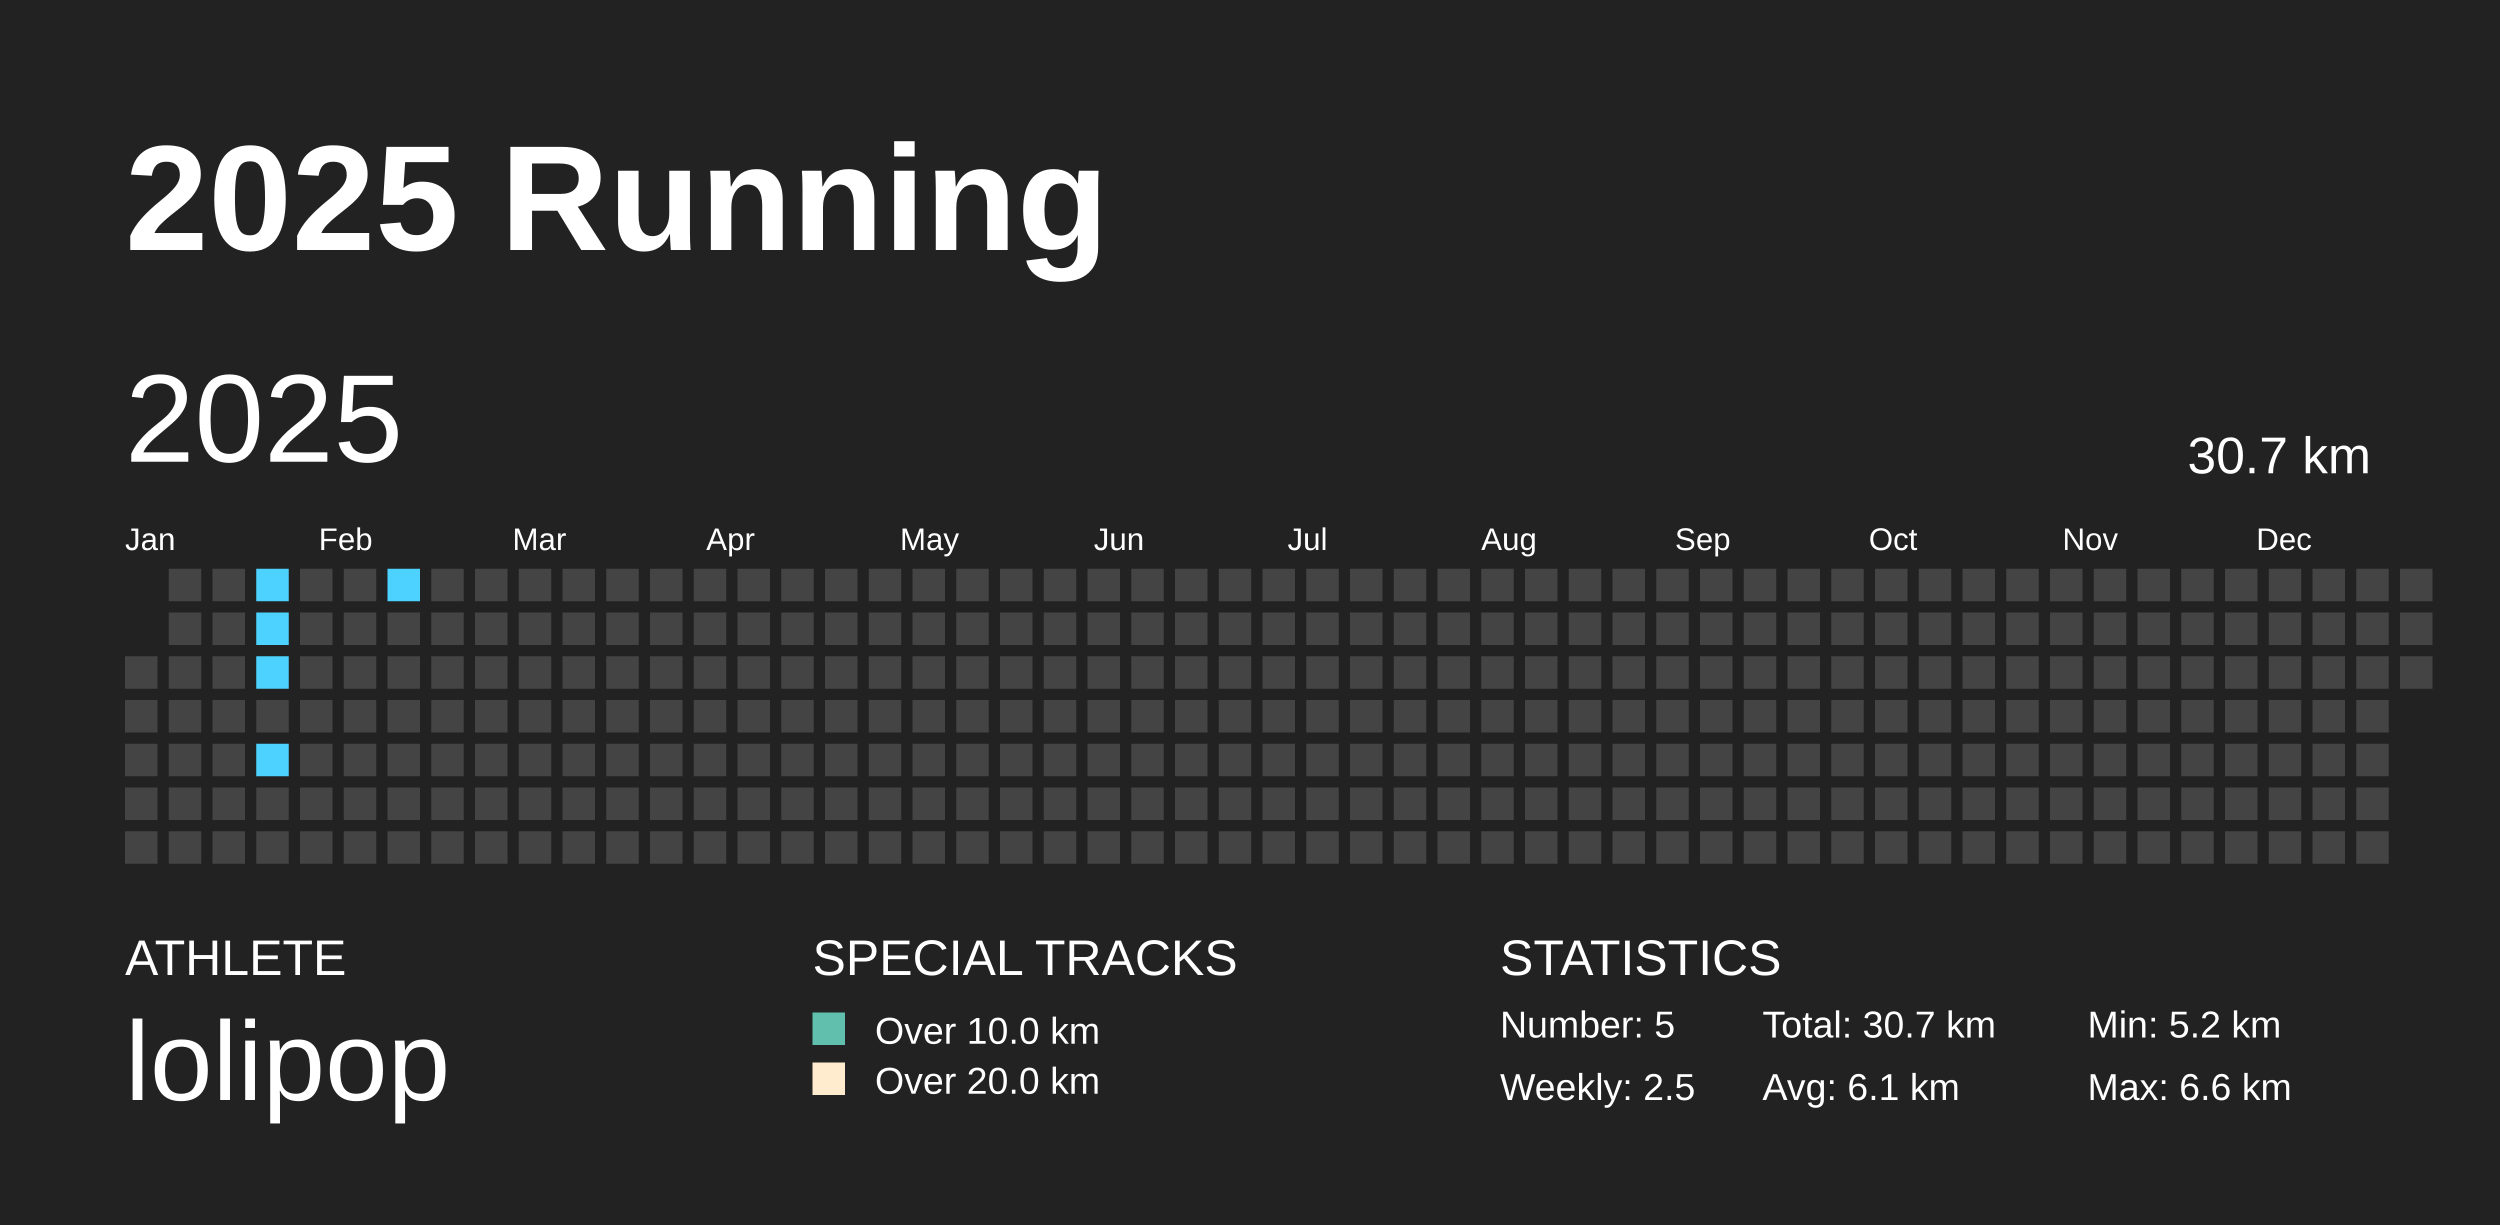
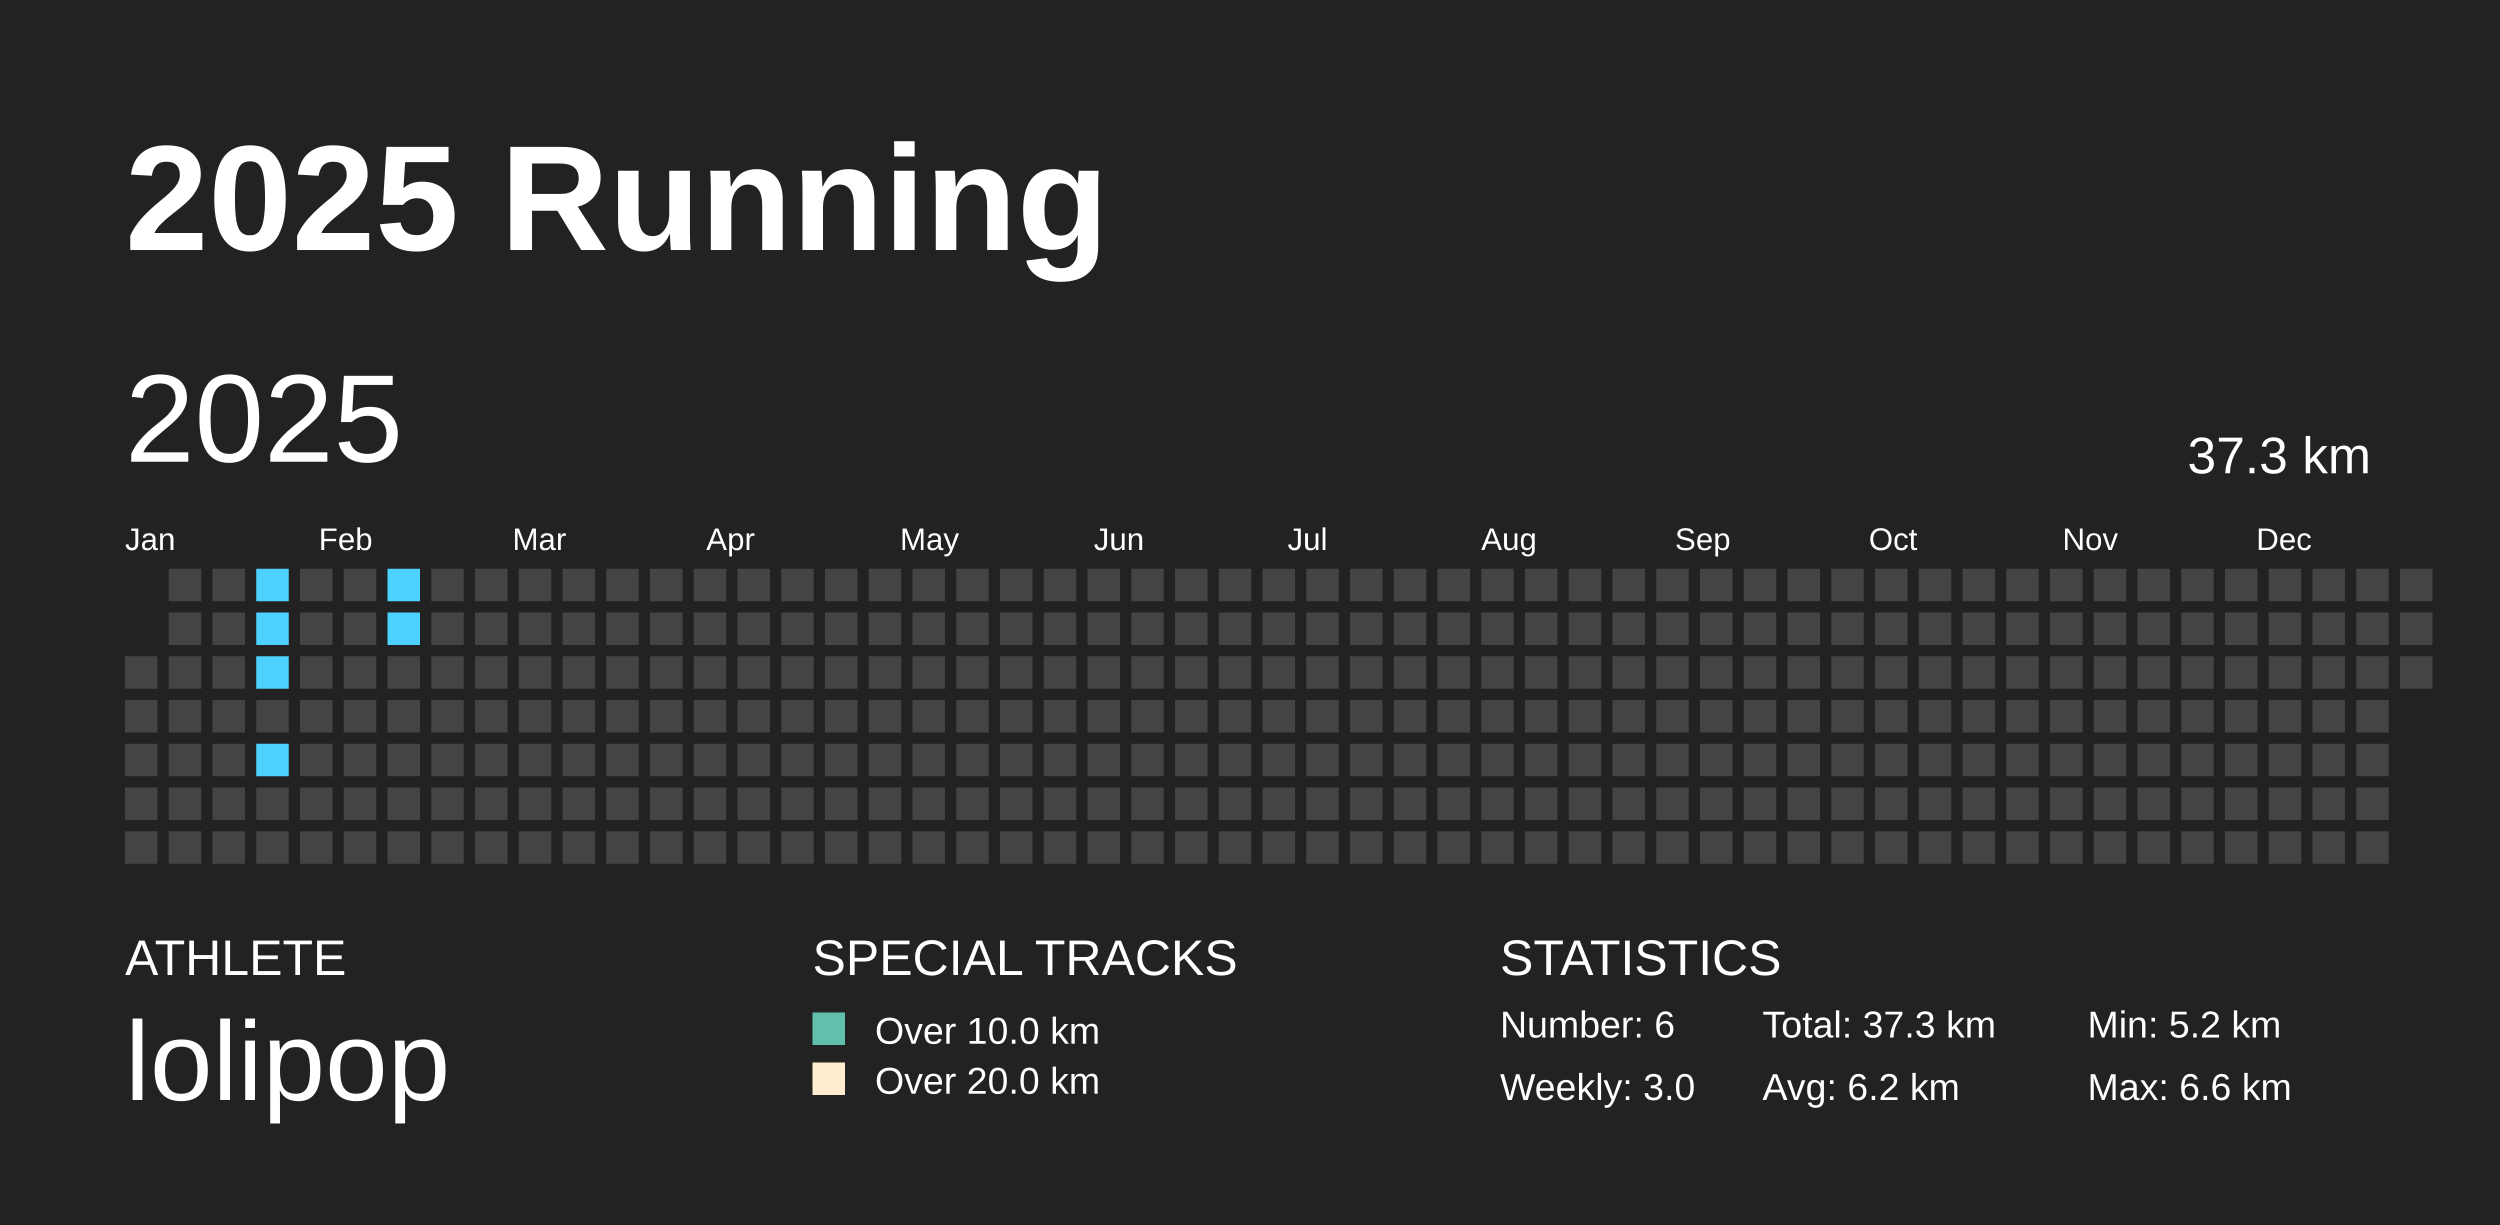
<svg xmlns="http://www.w3.org/2000/svg" baseProfile="full" height="98mm" version="1.1" viewBox="0,0,200,98" width="200mm">
  <defs />
  <rect fill="#222222" height="98" width="200" x="0" y="0" />
  <text fill="#FFFFFF" style="font-size:12px; font-family:Arial; font-weight:bold;" x="10" y="20">2025 Running</text>
  <text fill="#FFFFFF" style="font-size:4px; font-family:Arial" x="10" y="78">ATHLETE</text>
  <text fill="#FFFFFF" style="font-size:9px; font-family:Arial" x="10" y="88">lolipop</text>
  <text fill="#FFFFFF" style="font-size:4px; font-family:Arial" x="65" y="78">SPECIAL TRACKS</text>
  <rect fill="#61bfad" height="2.6" width="2.6" x="65" y="81" />
  <text fill="#FFFFFF" style="font-size:3px; font-family:Arial" x="70" y="83.5">Over 10.0 km</text>
  <rect fill="#ffebcd" height="2.6" width="2.6" x="65" y="85" />
  <text fill="#FFFFFF" style="font-size:3px; font-family:Arial" x="70" y="87.5">Over 20.0 km</text>
  <text fill="#FFFFFF" style="font-size:4px; font-family:Arial" x="120" y="78">STATISTICS</text>
-   <text fill="#FFFFFF" style="font-size:3px; font-family:Arial" x="120" y="83">Number: 5</text>
-   <text fill="#FFFFFF" style="font-size:3px; font-family:Arial" x="120" y="88">Weekly: 2.5</text>
-   <text fill="#FFFFFF" style="font-size:3px; font-family:Arial" x="141" y="83">Total: 30.7 km</text>
-   <text fill="#FFFFFF" style="font-size:3px; font-family:Arial" x="141" y="88">Avg: 6.1 km</text>
+   <text fill="#FFFFFF" style="font-size:3px; font-family:Arial" x="120" y="83">Number: 6</text>
+   <text fill="#FFFFFF" style="font-size:3px; font-family:Arial" x="120" y="88">Weekly: 3.0</text>
+   <text fill="#FFFFFF" style="font-size:3px; font-family:Arial" x="141" y="83">Total: 37.3 km</text>
+   <text fill="#FFFFFF" style="font-size:3px; font-family:Arial" x="141" y="88">Avg: 6.2 km</text>
  <text fill="#FFFFFF" style="font-size:3px; font-family:Arial" x="167" y="83">Min: 5.2 km</text>
  <text fill="#FFFFFF" style="font-size:3px; font-family:Arial" x="167" y="88">Max: 6.6 km</text>
  <text dominant-baseline="hanging" fill="#FFFFFF" style="font-size:10.0px; font-family:Arial;" x="10" y="30">2025</text>
-   <text dominant-baseline="hanging" fill="#FFFFFF" style="font-size:4.125px; font-family:Arial;" x="175" y="35">30.7 km</text>
+   <text dominant-baseline="hanging" fill="#FFFFFF" style="font-size:4.125px; font-family:Arial;" x="175" y="35">37.3 km</text>
  <text fill="#FFFFFF" style="font-size:2.5px; font-family:Arial" x="10.0" y="44">Jan</text>
  <text fill="#FFFFFF" style="font-size:2.5px; font-family:Arial" x="25.5" y="44">Feb</text>
  <text fill="#FFFFFF" style="font-size:2.5px; font-family:Arial" x="41.0" y="44">Mar</text>
  <text fill="#FFFFFF" style="font-size:2.5px; font-family:Arial" x="56.5" y="44">Apr</text>
  <text fill="#FFFFFF" style="font-size:2.5px; font-family:Arial" x="72.0" y="44">May</text>
  <text fill="#FFFFFF" style="font-size:2.5px; font-family:Arial" x="87.5" y="44">Jun</text>
  <text fill="#FFFFFF" style="font-size:2.5px; font-family:Arial" x="103.0" y="44">Jul</text>
  <text fill="#FFFFFF" style="font-size:2.5px; font-family:Arial" x="118.5" y="44">Aug</text>
  <text fill="#FFFFFF" style="font-size:2.5px; font-family:Arial" x="134.0" y="44">Sep</text>
  <text fill="#FFFFFF" style="font-size:2.5px; font-family:Arial" x="149.5" y="44">Oct</text>
  <text fill="#FFFFFF" style="font-size:2.5px; font-family:Arial" x="165.0" y="44">Nov</text>
  <text fill="#FFFFFF" style="font-size:2.5px; font-family:Arial" x="180.5" y="44">Dec</text>
  <rect fill="#444444" height="2.6" width="2.6" x="10.0" y="52.5" />
  <rect fill="#444444" height="2.6" width="2.6" x="10.0" y="56.0" />
  <rect fill="#444444" height="2.6" width="2.6" x="10.0" y="59.5" />
  <rect fill="#444444" height="2.6" width="2.6" x="10.0" y="63.0" />
  <rect fill="#444444" height="2.6" width="2.6" x="10.0" y="66.5" />
  <rect fill="#444444" height="2.6" width="2.6" x="13.5" y="45.5" />
  <rect fill="#444444" height="2.6" width="2.6" x="13.5" y="49.0" />
  <rect fill="#444444" height="2.6" width="2.6" x="13.5" y="52.5" />
  <rect fill="#444444" height="2.6" width="2.6" x="13.5" y="56.0" />
  <rect fill="#444444" height="2.6" width="2.6" x="13.5" y="59.5" />
  <rect fill="#444444" height="2.6" width="2.6" x="13.5" y="63.0" />
  <rect fill="#444444" height="2.6" width="2.6" x="13.5" y="66.5" />
  <rect fill="#444444" height="2.6" width="2.6" x="17.0" y="45.5" />
  <rect fill="#444444" height="2.6" width="2.6" x="17.0" y="49.0" />
  <rect fill="#444444" height="2.6" width="2.6" x="17.0" y="52.5" />
  <rect fill="#444444" height="2.6" width="2.6" x="17.0" y="56.0" />
  <rect fill="#444444" height="2.6" width="2.6" x="17.0" y="59.5" />
  <rect fill="#444444" height="2.6" width="2.6" x="17.0" y="63.0" />
  <rect fill="#444444" height="2.6" width="2.6" x="17.0" y="66.5" />
  <rect fill="#4DD2FF" height="2.6" width="2.6" x="20.5" y="45.5" />
  <rect fill="#4DD2FF" height="2.6" width="2.6" x="20.5" y="49.0" />
  <rect fill="#4DD2FF" height="2.6" width="2.6" x="20.5" y="52.5" />
  <rect fill="#444444" height="2.6" width="2.6" x="20.5" y="56.0" />
  <rect fill="#4DD2FF" height="2.6" width="2.6" x="20.5" y="59.5" />
  <rect fill="#444444" height="2.6" width="2.6" x="20.5" y="63.0" />
  <rect fill="#444444" height="2.6" width="2.6" x="20.5" y="66.5" />
  <rect fill="#444444" height="2.6" width="2.6" x="24.0" y="45.5" />
  <rect fill="#444444" height="2.6" width="2.6" x="24.0" y="49.0" />
  <rect fill="#444444" height="2.6" width="2.6" x="24.0" y="52.5" />
  <rect fill="#444444" height="2.6" width="2.6" x="24.0" y="56.0" />
  <rect fill="#444444" height="2.6" width="2.6" x="24.0" y="59.5" />
  <rect fill="#444444" height="2.6" width="2.6" x="24.0" y="63.0" />
  <rect fill="#444444" height="2.6" width="2.6" x="24.0" y="66.5" />
  <rect fill="#444444" height="2.6" width="2.6" x="27.5" y="45.5" />
  <rect fill="#444444" height="2.6" width="2.6" x="27.5" y="49.0" />
  <rect fill="#444444" height="2.6" width="2.6" x="27.5" y="52.5" />
  <rect fill="#444444" height="2.6" width="2.6" x="27.5" y="56.0" />
  <rect fill="#444444" height="2.6" width="2.6" x="27.5" y="59.5" />
  <rect fill="#444444" height="2.6" width="2.6" x="27.5" y="63.0" />
  <rect fill="#444444" height="2.6" width="2.6" x="27.5" y="66.5" />
  <rect fill="#4DD2FF" height="2.6" width="2.6" x="31.0" y="45.5" />
-   <rect fill="#444444" height="2.6" width="2.6" x="31.0" y="49.0" />
+   <rect fill="#4DD2FF" height="2.6" width="2.6" x="31.0" y="49.0" />
  <rect fill="#444444" height="2.6" width="2.6" x="31.0" y="52.5" />
  <rect fill="#444444" height="2.6" width="2.6" x="31.0" y="56.0" />
  <rect fill="#444444" height="2.6" width="2.6" x="31.0" y="59.5" />
  <rect fill="#444444" height="2.6" width="2.6" x="31.0" y="63.0" />
  <rect fill="#444444" height="2.6" width="2.6" x="31.0" y="66.5" />
  <rect fill="#444444" height="2.6" width="2.6" x="34.5" y="45.5" />
  <rect fill="#444444" height="2.6" width="2.6" x="34.5" y="49.0" />
  <rect fill="#444444" height="2.6" width="2.6" x="34.5" y="52.5" />
  <rect fill="#444444" height="2.6" width="2.6" x="34.5" y="56.0" />
  <rect fill="#444444" height="2.6" width="2.6" x="34.5" y="59.5" />
  <rect fill="#444444" height="2.6" width="2.6" x="34.5" y="63.0" />
  <rect fill="#444444" height="2.6" width="2.6" x="34.5" y="66.5" />
  <rect fill="#444444" height="2.6" width="2.6" x="38.0" y="45.5" />
  <rect fill="#444444" height="2.6" width="2.6" x="38.0" y="49.0" />
  <rect fill="#444444" height="2.6" width="2.6" x="38.0" y="52.5" />
  <rect fill="#444444" height="2.6" width="2.6" x="38.0" y="56.0" />
  <rect fill="#444444" height="2.6" width="2.6" x="38.0" y="59.5" />
  <rect fill="#444444" height="2.6" width="2.6" x="38.0" y="63.0" />
  <rect fill="#444444" height="2.6" width="2.6" x="38.0" y="66.5" />
  <rect fill="#444444" height="2.6" width="2.6" x="41.5" y="45.5" />
  <rect fill="#444444" height="2.6" width="2.6" x="41.5" y="49.0" />
  <rect fill="#444444" height="2.6" width="2.6" x="41.5" y="52.5" />
  <rect fill="#444444" height="2.6" width="2.6" x="41.5" y="56.0" />
  <rect fill="#444444" height="2.6" width="2.6" x="41.5" y="59.5" />
  <rect fill="#444444" height="2.6" width="2.6" x="41.5" y="63.0" />
  <rect fill="#444444" height="2.6" width="2.6" x="41.5" y="66.5" />
  <rect fill="#444444" height="2.6" width="2.6" x="45.0" y="45.5" />
  <rect fill="#444444" height="2.6" width="2.6" x="45.0" y="49.0" />
  <rect fill="#444444" height="2.6" width="2.6" x="45.0" y="52.5" />
  <rect fill="#444444" height="2.6" width="2.6" x="45.0" y="56.0" />
  <rect fill="#444444" height="2.6" width="2.6" x="45.0" y="59.5" />
  <rect fill="#444444" height="2.6" width="2.6" x="45.0" y="63.0" />
  <rect fill="#444444" height="2.6" width="2.6" x="45.0" y="66.5" />
  <rect fill="#444444" height="2.6" width="2.6" x="48.5" y="45.5" />
  <rect fill="#444444" height="2.6" width="2.6" x="48.5" y="49.0" />
  <rect fill="#444444" height="2.6" width="2.6" x="48.5" y="52.5" />
  <rect fill="#444444" height="2.6" width="2.6" x="48.5" y="56.0" />
  <rect fill="#444444" height="2.6" width="2.6" x="48.5" y="59.5" />
  <rect fill="#444444" height="2.6" width="2.6" x="48.5" y="63.0" />
  <rect fill="#444444" height="2.6" width="2.6" x="48.5" y="66.5" />
  <rect fill="#444444" height="2.6" width="2.6" x="52.0" y="45.5" />
  <rect fill="#444444" height="2.6" width="2.6" x="52.0" y="49.0" />
  <rect fill="#444444" height="2.6" width="2.6" x="52.0" y="52.5" />
  <rect fill="#444444" height="2.6" width="2.6" x="52.0" y="56.0" />
  <rect fill="#444444" height="2.6" width="2.6" x="52.0" y="59.5" />
  <rect fill="#444444" height="2.6" width="2.6" x="52.0" y="63.0" />
  <rect fill="#444444" height="2.6" width="2.6" x="52.0" y="66.5" />
  <rect fill="#444444" height="2.6" width="2.6" x="55.5" y="45.5" />
  <rect fill="#444444" height="2.6" width="2.6" x="55.5" y="49.0" />
  <rect fill="#444444" height="2.6" width="2.6" x="55.5" y="52.5" />
  <rect fill="#444444" height="2.6" width="2.6" x="55.5" y="56.0" />
  <rect fill="#444444" height="2.6" width="2.6" x="55.5" y="59.5" />
  <rect fill="#444444" height="2.6" width="2.6" x="55.5" y="63.0" />
  <rect fill="#444444" height="2.6" width="2.6" x="55.5" y="66.5" />
  <rect fill="#444444" height="2.6" width="2.6" x="59.0" y="45.5" />
  <rect fill="#444444" height="2.6" width="2.6" x="59.0" y="49.0" />
  <rect fill="#444444" height="2.6" width="2.6" x="59.0" y="52.5" />
  <rect fill="#444444" height="2.6" width="2.6" x="59.0" y="56.0" />
  <rect fill="#444444" height="2.6" width="2.6" x="59.0" y="59.5" />
  <rect fill="#444444" height="2.6" width="2.6" x="59.0" y="63.0" />
  <rect fill="#444444" height="2.6" width="2.6" x="59.0" y="66.5" />
  <rect fill="#444444" height="2.6" width="2.6" x="62.5" y="45.5" />
  <rect fill="#444444" height="2.6" width="2.6" x="62.5" y="49.0" />
  <rect fill="#444444" height="2.6" width="2.6" x="62.5" y="52.5" />
  <rect fill="#444444" height="2.6" width="2.6" x="62.5" y="56.0" />
  <rect fill="#444444" height="2.6" width="2.6" x="62.5" y="59.5" />
  <rect fill="#444444" height="2.6" width="2.6" x="62.5" y="63.0" />
  <rect fill="#444444" height="2.6" width="2.6" x="62.5" y="66.5" />
  <rect fill="#444444" height="2.6" width="2.6" x="66.0" y="45.5" />
  <rect fill="#444444" height="2.6" width="2.6" x="66.0" y="49.0" />
  <rect fill="#444444" height="2.6" width="2.6" x="66.0" y="52.5" />
  <rect fill="#444444" height="2.6" width="2.6" x="66.0" y="56.0" />
  <rect fill="#444444" height="2.6" width="2.6" x="66.0" y="59.5" />
  <rect fill="#444444" height="2.6" width="2.6" x="66.0" y="63.0" />
  <rect fill="#444444" height="2.6" width="2.6" x="66.0" y="66.5" />
  <rect fill="#444444" height="2.6" width="2.6" x="69.5" y="45.5" />
  <rect fill="#444444" height="2.6" width="2.6" x="69.5" y="49.0" />
  <rect fill="#444444" height="2.6" width="2.6" x="69.5" y="52.5" />
  <rect fill="#444444" height="2.6" width="2.6" x="69.5" y="56.0" />
  <rect fill="#444444" height="2.6" width="2.6" x="69.5" y="59.5" />
  <rect fill="#444444" height="2.6" width="2.6" x="69.5" y="63.0" />
  <rect fill="#444444" height="2.6" width="2.6" x="69.5" y="66.5" />
  <rect fill="#444444" height="2.6" width="2.6" x="73.0" y="45.5" />
  <rect fill="#444444" height="2.6" width="2.6" x="73.0" y="49.0" />
  <rect fill="#444444" height="2.6" width="2.6" x="73.0" y="52.5" />
  <rect fill="#444444" height="2.6" width="2.6" x="73.0" y="56.0" />
  <rect fill="#444444" height="2.6" width="2.6" x="73.0" y="59.5" />
  <rect fill="#444444" height="2.6" width="2.6" x="73.0" y="63.0" />
  <rect fill="#444444" height="2.6" width="2.6" x="73.0" y="66.5" />
  <rect fill="#444444" height="2.6" width="2.6" x="76.5" y="45.5" />
  <rect fill="#444444" height="2.6" width="2.6" x="76.5" y="49.0" />
  <rect fill="#444444" height="2.6" width="2.6" x="76.5" y="52.5" />
  <rect fill="#444444" height="2.6" width="2.6" x="76.5" y="56.0" />
  <rect fill="#444444" height="2.6" width="2.6" x="76.5" y="59.5" />
  <rect fill="#444444" height="2.6" width="2.6" x="76.5" y="63.0" />
  <rect fill="#444444" height="2.6" width="2.6" x="76.5" y="66.5" />
  <rect fill="#444444" height="2.6" width="2.6" x="80.0" y="45.5" />
  <rect fill="#444444" height="2.6" width="2.6" x="80.0" y="49.0" />
  <rect fill="#444444" height="2.6" width="2.6" x="80.0" y="52.5" />
  <rect fill="#444444" height="2.6" width="2.6" x="80.0" y="56.0" />
  <rect fill="#444444" height="2.6" width="2.6" x="80.0" y="59.5" />
  <rect fill="#444444" height="2.6" width="2.6" x="80.0" y="63.0" />
  <rect fill="#444444" height="2.6" width="2.6" x="80.0" y="66.5" />
  <rect fill="#444444" height="2.6" width="2.6" x="83.5" y="45.5" />
  <rect fill="#444444" height="2.6" width="2.6" x="83.5" y="49.0" />
  <rect fill="#444444" height="2.6" width="2.6" x="83.5" y="52.5" />
  <rect fill="#444444" height="2.6" width="2.6" x="83.5" y="56.0" />
  <rect fill="#444444" height="2.6" width="2.6" x="83.5" y="59.5" />
  <rect fill="#444444" height="2.6" width="2.6" x="83.5" y="63.0" />
  <rect fill="#444444" height="2.6" width="2.6" x="83.5" y="66.5" />
  <rect fill="#444444" height="2.6" width="2.6" x="87.0" y="45.5" />
  <rect fill="#444444" height="2.6" width="2.6" x="87.0" y="49.0" />
  <rect fill="#444444" height="2.6" width="2.6" x="87.0" y="52.5" />
  <rect fill="#444444" height="2.6" width="2.6" x="87.0" y="56.0" />
  <rect fill="#444444" height="2.6" width="2.6" x="87.0" y="59.5" />
  <rect fill="#444444" height="2.6" width="2.6" x="87.0" y="63.0" />
  <rect fill="#444444" height="2.6" width="2.6" x="87.0" y="66.5" />
  <rect fill="#444444" height="2.6" width="2.6" x="90.5" y="45.5" />
  <rect fill="#444444" height="2.6" width="2.6" x="90.5" y="49.0" />
  <rect fill="#444444" height="2.6" width="2.6" x="90.5" y="52.5" />
  <rect fill="#444444" height="2.6" width="2.6" x="90.5" y="56.0" />
  <rect fill="#444444" height="2.6" width="2.6" x="90.5" y="59.5" />
  <rect fill="#444444" height="2.6" width="2.6" x="90.5" y="63.0" />
  <rect fill="#444444" height="2.6" width="2.6" x="90.5" y="66.5" />
  <rect fill="#444444" height="2.6" width="2.6" x="94.0" y="45.5" />
  <rect fill="#444444" height="2.6" width="2.6" x="94.0" y="49.0" />
  <rect fill="#444444" height="2.6" width="2.6" x="94.0" y="52.5" />
  <rect fill="#444444" height="2.6" width="2.6" x="94.0" y="56.0" />
  <rect fill="#444444" height="2.6" width="2.6" x="94.0" y="59.5" />
  <rect fill="#444444" height="2.6" width="2.6" x="94.0" y="63.0" />
  <rect fill="#444444" height="2.6" width="2.6" x="94.0" y="66.5" />
  <rect fill="#444444" height="2.6" width="2.6" x="97.5" y="45.5" />
  <rect fill="#444444" height="2.6" width="2.6" x="97.5" y="49.0" />
  <rect fill="#444444" height="2.6" width="2.6" x="97.5" y="52.5" />
  <rect fill="#444444" height="2.6" width="2.6" x="97.5" y="56.0" />
  <rect fill="#444444" height="2.6" width="2.6" x="97.5" y="59.5" />
  <rect fill="#444444" height="2.6" width="2.6" x="97.5" y="63.0" />
  <rect fill="#444444" height="2.6" width="2.6" x="97.5" y="66.5" />
  <rect fill="#444444" height="2.6" width="2.6" x="101.0" y="45.5" />
  <rect fill="#444444" height="2.6" width="2.6" x="101.0" y="49.0" />
  <rect fill="#444444" height="2.6" width="2.6" x="101.0" y="52.5" />
  <rect fill="#444444" height="2.6" width="2.6" x="101.0" y="56.0" />
  <rect fill="#444444" height="2.6" width="2.6" x="101.0" y="59.5" />
  <rect fill="#444444" height="2.6" width="2.6" x="101.0" y="63.0" />
  <rect fill="#444444" height="2.6" width="2.6" x="101.0" y="66.5" />
  <rect fill="#444444" height="2.6" width="2.6" x="104.5" y="45.5" />
  <rect fill="#444444" height="2.6" width="2.6" x="104.5" y="49.0" />
  <rect fill="#444444" height="2.6" width="2.6" x="104.5" y="52.5" />
  <rect fill="#444444" height="2.6" width="2.6" x="104.5" y="56.0" />
  <rect fill="#444444" height="2.6" width="2.6" x="104.5" y="59.5" />
  <rect fill="#444444" height="2.6" width="2.6" x="104.5" y="63.0" />
  <rect fill="#444444" height="2.6" width="2.6" x="104.5" y="66.5" />
  <rect fill="#444444" height="2.6" width="2.6" x="108.0" y="45.5" />
  <rect fill="#444444" height="2.6" width="2.6" x="108.0" y="49.0" />
  <rect fill="#444444" height="2.6" width="2.6" x="108.0" y="52.5" />
  <rect fill="#444444" height="2.6" width="2.6" x="108.0" y="56.0" />
  <rect fill="#444444" height="2.6" width="2.6" x="108.0" y="59.5" />
  <rect fill="#444444" height="2.6" width="2.6" x="108.0" y="63.0" />
  <rect fill="#444444" height="2.6" width="2.6" x="108.0" y="66.5" />
  <rect fill="#444444" height="2.6" width="2.6" x="111.5" y="45.5" />
  <rect fill="#444444" height="2.6" width="2.6" x="111.5" y="49.0" />
  <rect fill="#444444" height="2.6" width="2.6" x="111.5" y="52.5" />
  <rect fill="#444444" height="2.6" width="2.6" x="111.5" y="56.0" />
  <rect fill="#444444" height="2.6" width="2.6" x="111.5" y="59.5" />
  <rect fill="#444444" height="2.6" width="2.6" x="111.5" y="63.0" />
  <rect fill="#444444" height="2.6" width="2.6" x="111.5" y="66.5" />
  <rect fill="#444444" height="2.6" width="2.6" x="115.0" y="45.5" />
  <rect fill="#444444" height="2.6" width="2.6" x="115.0" y="49.0" />
  <rect fill="#444444" height="2.6" width="2.6" x="115.0" y="52.5" />
  <rect fill="#444444" height="2.6" width="2.6" x="115.0" y="56.0" />
  <rect fill="#444444" height="2.6" width="2.6" x="115.0" y="59.5" />
  <rect fill="#444444" height="2.6" width="2.6" x="115.0" y="63.0" />
  <rect fill="#444444" height="2.6" width="2.6" x="115.0" y="66.5" />
  <rect fill="#444444" height="2.6" width="2.6" x="118.5" y="45.5" />
  <rect fill="#444444" height="2.6" width="2.6" x="118.5" y="49.0" />
  <rect fill="#444444" height="2.6" width="2.6" x="118.5" y="52.5" />
  <rect fill="#444444" height="2.6" width="2.6" x="118.5" y="56.0" />
  <rect fill="#444444" height="2.6" width="2.6" x="118.5" y="59.5" />
  <rect fill="#444444" height="2.6" width="2.6" x="118.5" y="63.0" />
  <rect fill="#444444" height="2.6" width="2.6" x="118.5" y="66.5" />
  <rect fill="#444444" height="2.6" width="2.6" x="122.0" y="45.5" />
  <rect fill="#444444" height="2.6" width="2.6" x="122.0" y="49.0" />
  <rect fill="#444444" height="2.6" width="2.6" x="122.0" y="52.5" />
  <rect fill="#444444" height="2.6" width="2.6" x="122.0" y="56.0" />
  <rect fill="#444444" height="2.6" width="2.6" x="122.0" y="59.5" />
  <rect fill="#444444" height="2.6" width="2.6" x="122.0" y="63.0" />
  <rect fill="#444444" height="2.6" width="2.6" x="122.0" y="66.5" />
  <rect fill="#444444" height="2.6" width="2.6" x="125.5" y="45.5" />
  <rect fill="#444444" height="2.6" width="2.6" x="125.5" y="49.0" />
  <rect fill="#444444" height="2.6" width="2.6" x="125.5" y="52.5" />
  <rect fill="#444444" height="2.6" width="2.6" x="125.5" y="56.0" />
  <rect fill="#444444" height="2.6" width="2.6" x="125.5" y="59.5" />
  <rect fill="#444444" height="2.6" width="2.6" x="125.5" y="63.0" />
  <rect fill="#444444" height="2.6" width="2.6" x="125.5" y="66.5" />
  <rect fill="#444444" height="2.6" width="2.6" x="129.0" y="45.5" />
  <rect fill="#444444" height="2.6" width="2.6" x="129.0" y="49.0" />
  <rect fill="#444444" height="2.6" width="2.6" x="129.0" y="52.5" />
  <rect fill="#444444" height="2.6" width="2.6" x="129.0" y="56.0" />
  <rect fill="#444444" height="2.6" width="2.6" x="129.0" y="59.5" />
  <rect fill="#444444" height="2.6" width="2.6" x="129.0" y="63.0" />
  <rect fill="#444444" height="2.6" width="2.6" x="129.0" y="66.5" />
  <rect fill="#444444" height="2.6" width="2.6" x="132.5" y="45.5" />
  <rect fill="#444444" height="2.6" width="2.6" x="132.5" y="49.0" />
  <rect fill="#444444" height="2.6" width="2.6" x="132.5" y="52.5" />
  <rect fill="#444444" height="2.6" width="2.6" x="132.5" y="56.0" />
  <rect fill="#444444" height="2.6" width="2.6" x="132.5" y="59.5" />
  <rect fill="#444444" height="2.6" width="2.6" x="132.5" y="63.0" />
  <rect fill="#444444" height="2.6" width="2.6" x="132.5" y="66.5" />
  <rect fill="#444444" height="2.6" width="2.6" x="136.0" y="45.5" />
  <rect fill="#444444" height="2.6" width="2.6" x="136.0" y="49.0" />
  <rect fill="#444444" height="2.6" width="2.6" x="136.0" y="52.5" />
  <rect fill="#444444" height="2.6" width="2.6" x="136.0" y="56.0" />
  <rect fill="#444444" height="2.6" width="2.6" x="136.0" y="59.5" />
  <rect fill="#444444" height="2.6" width="2.6" x="136.0" y="63.0" />
  <rect fill="#444444" height="2.6" width="2.6" x="136.0" y="66.5" />
  <rect fill="#444444" height="2.6" width="2.6" x="139.5" y="45.5" />
  <rect fill="#444444" height="2.6" width="2.6" x="139.5" y="49.0" />
  <rect fill="#444444" height="2.6" width="2.6" x="139.5" y="52.5" />
  <rect fill="#444444" height="2.6" width="2.6" x="139.5" y="56.0" />
  <rect fill="#444444" height="2.6" width="2.6" x="139.5" y="59.5" />
  <rect fill="#444444" height="2.6" width="2.6" x="139.5" y="63.0" />
  <rect fill="#444444" height="2.6" width="2.6" x="139.5" y="66.5" />
  <rect fill="#444444" height="2.6" width="2.6" x="143.0" y="45.5" />
  <rect fill="#444444" height="2.6" width="2.6" x="143.0" y="49.0" />
  <rect fill="#444444" height="2.6" width="2.6" x="143.0" y="52.5" />
  <rect fill="#444444" height="2.6" width="2.6" x="143.0" y="56.0" />
  <rect fill="#444444" height="2.6" width="2.6" x="143.0" y="59.5" />
  <rect fill="#444444" height="2.6" width="2.6" x="143.0" y="63.0" />
  <rect fill="#444444" height="2.6" width="2.6" x="143.0" y="66.5" />
  <rect fill="#444444" height="2.6" width="2.6" x="146.5" y="45.5" />
  <rect fill="#444444" height="2.6" width="2.6" x="146.5" y="49.0" />
  <rect fill="#444444" height="2.6" width="2.6" x="146.5" y="52.5" />
  <rect fill="#444444" height="2.6" width="2.6" x="146.5" y="56.0" />
  <rect fill="#444444" height="2.6" width="2.6" x="146.5" y="59.5" />
  <rect fill="#444444" height="2.6" width="2.6" x="146.5" y="63.0" />
  <rect fill="#444444" height="2.6" width="2.6" x="146.5" y="66.5" />
  <rect fill="#444444" height="2.6" width="2.6" x="150.0" y="45.5" />
  <rect fill="#444444" height="2.6" width="2.6" x="150.0" y="49.0" />
  <rect fill="#444444" height="2.6" width="2.6" x="150.0" y="52.5" />
  <rect fill="#444444" height="2.6" width="2.6" x="150.0" y="56.0" />
  <rect fill="#444444" height="2.6" width="2.6" x="150.0" y="59.5" />
  <rect fill="#444444" height="2.6" width="2.6" x="150.0" y="63.0" />
  <rect fill="#444444" height="2.6" width="2.6" x="150.0" y="66.5" />
  <rect fill="#444444" height="2.6" width="2.6" x="153.5" y="45.5" />
  <rect fill="#444444" height="2.6" width="2.6" x="153.5" y="49.0" />
  <rect fill="#444444" height="2.6" width="2.6" x="153.5" y="52.5" />
  <rect fill="#444444" height="2.6" width="2.6" x="153.5" y="56.0" />
  <rect fill="#444444" height="2.6" width="2.6" x="153.5" y="59.5" />
  <rect fill="#444444" height="2.6" width="2.6" x="153.5" y="63.0" />
  <rect fill="#444444" height="2.6" width="2.6" x="153.5" y="66.5" />
  <rect fill="#444444" height="2.6" width="2.6" x="157.0" y="45.5" />
  <rect fill="#444444" height="2.6" width="2.6" x="157.0" y="49.0" />
  <rect fill="#444444" height="2.6" width="2.6" x="157.0" y="52.5" />
  <rect fill="#444444" height="2.6" width="2.6" x="157.0" y="56.0" />
  <rect fill="#444444" height="2.6" width="2.6" x="157.0" y="59.5" />
  <rect fill="#444444" height="2.6" width="2.6" x="157.0" y="63.0" />
  <rect fill="#444444" height="2.6" width="2.6" x="157.0" y="66.5" />
  <rect fill="#444444" height="2.6" width="2.6" x="160.5" y="45.5" />
  <rect fill="#444444" height="2.6" width="2.6" x="160.5" y="49.0" />
  <rect fill="#444444" height="2.6" width="2.6" x="160.5" y="52.5" />
  <rect fill="#444444" height="2.6" width="2.6" x="160.5" y="56.0" />
  <rect fill="#444444" height="2.6" width="2.6" x="160.5" y="59.5" />
  <rect fill="#444444" height="2.6" width="2.6" x="160.5" y="63.0" />
  <rect fill="#444444" height="2.6" width="2.6" x="160.5" y="66.5" />
  <rect fill="#444444" height="2.6" width="2.6" x="164.0" y="45.5" />
  <rect fill="#444444" height="2.6" width="2.6" x="164.0" y="49.0" />
  <rect fill="#444444" height="2.6" width="2.6" x="164.0" y="52.5" />
  <rect fill="#444444" height="2.6" width="2.6" x="164.0" y="56.0" />
  <rect fill="#444444" height="2.6" width="2.6" x="164.0" y="59.5" />
  <rect fill="#444444" height="2.6" width="2.6" x="164.0" y="63.0" />
  <rect fill="#444444" height="2.6" width="2.6" x="164.0" y="66.5" />
  <rect fill="#444444" height="2.6" width="2.6" x="167.5" y="45.5" />
  <rect fill="#444444" height="2.6" width="2.6" x="167.5" y="49.0" />
  <rect fill="#444444" height="2.6" width="2.6" x="167.5" y="52.5" />
  <rect fill="#444444" height="2.6" width="2.6" x="167.5" y="56.0" />
  <rect fill="#444444" height="2.6" width="2.6" x="167.5" y="59.5" />
  <rect fill="#444444" height="2.6" width="2.6" x="167.5" y="63.0" />
  <rect fill="#444444" height="2.6" width="2.6" x="167.5" y="66.5" />
  <rect fill="#444444" height="2.6" width="2.6" x="171.0" y="45.5" />
  <rect fill="#444444" height="2.6" width="2.6" x="171.0" y="49.0" />
  <rect fill="#444444" height="2.6" width="2.6" x="171.0" y="52.5" />
  <rect fill="#444444" height="2.6" width="2.6" x="171.0" y="56.0" />
  <rect fill="#444444" height="2.6" width="2.6" x="171.0" y="59.5" />
  <rect fill="#444444" height="2.6" width="2.6" x="171.0" y="63.0" />
  <rect fill="#444444" height="2.6" width="2.6" x="171.0" y="66.5" />
  <rect fill="#444444" height="2.6" width="2.6" x="174.5" y="45.5" />
  <rect fill="#444444" height="2.6" width="2.6" x="174.5" y="49.0" />
  <rect fill="#444444" height="2.6" width="2.6" x="174.5" y="52.5" />
  <rect fill="#444444" height="2.6" width="2.6" x="174.5" y="56.0" />
  <rect fill="#444444" height="2.6" width="2.6" x="174.5" y="59.5" />
  <rect fill="#444444" height="2.6" width="2.6" x="174.5" y="63.0" />
  <rect fill="#444444" height="2.6" width="2.6" x="174.5" y="66.5" />
  <rect fill="#444444" height="2.6" width="2.6" x="178.0" y="45.5" />
  <rect fill="#444444" height="2.6" width="2.6" x="178.0" y="49.0" />
  <rect fill="#444444" height="2.6" width="2.6" x="178.0" y="52.5" />
  <rect fill="#444444" height="2.6" width="2.6" x="178.0" y="56.0" />
  <rect fill="#444444" height="2.6" width="2.6" x="178.0" y="59.5" />
  <rect fill="#444444" height="2.6" width="2.6" x="178.0" y="63.0" />
  <rect fill="#444444" height="2.6" width="2.6" x="178.0" y="66.5" />
  <rect fill="#444444" height="2.6" width="2.6" x="181.5" y="45.5" />
  <rect fill="#444444" height="2.6" width="2.6" x="181.5" y="49.0" />
  <rect fill="#444444" height="2.6" width="2.6" x="181.5" y="52.5" />
  <rect fill="#444444" height="2.6" width="2.6" x="181.5" y="56.0" />
  <rect fill="#444444" height="2.6" width="2.6" x="181.5" y="59.5" />
  <rect fill="#444444" height="2.6" width="2.6" x="181.5" y="63.0" />
  <rect fill="#444444" height="2.6" width="2.6" x="181.5" y="66.5" />
  <rect fill="#444444" height="2.6" width="2.6" x="185.0" y="45.5" />
  <rect fill="#444444" height="2.6" width="2.6" x="185.0" y="49.0" />
  <rect fill="#444444" height="2.6" width="2.6" x="185.0" y="52.5" />
  <rect fill="#444444" height="2.6" width="2.6" x="185.0" y="56.0" />
  <rect fill="#444444" height="2.6" width="2.6" x="185.0" y="59.5" />
  <rect fill="#444444" height="2.6" width="2.6" x="185.0" y="63.0" />
  <rect fill="#444444" height="2.6" width="2.6" x="185.0" y="66.5" />
  <rect fill="#444444" height="2.6" width="2.6" x="188.5" y="45.5" />
  <rect fill="#444444" height="2.6" width="2.6" x="188.5" y="49.0" />
  <rect fill="#444444" height="2.6" width="2.6" x="188.5" y="52.5" />
  <rect fill="#444444" height="2.6" width="2.6" x="188.5" y="56.0" />
  <rect fill="#444444" height="2.6" width="2.6" x="188.5" y="59.5" />
  <rect fill="#444444" height="2.6" width="2.6" x="188.5" y="63.0" />
  <rect fill="#444444" height="2.6" width="2.6" x="188.5" y="66.5" />
  <rect fill="#444444" height="2.6" width="2.6" x="192.0" y="45.5" />
  <rect fill="#444444" height="2.6" width="2.6" x="192.0" y="49.0" />
  <rect fill="#444444" height="2.6" width="2.6" x="192.0" y="52.5" />
</svg>
